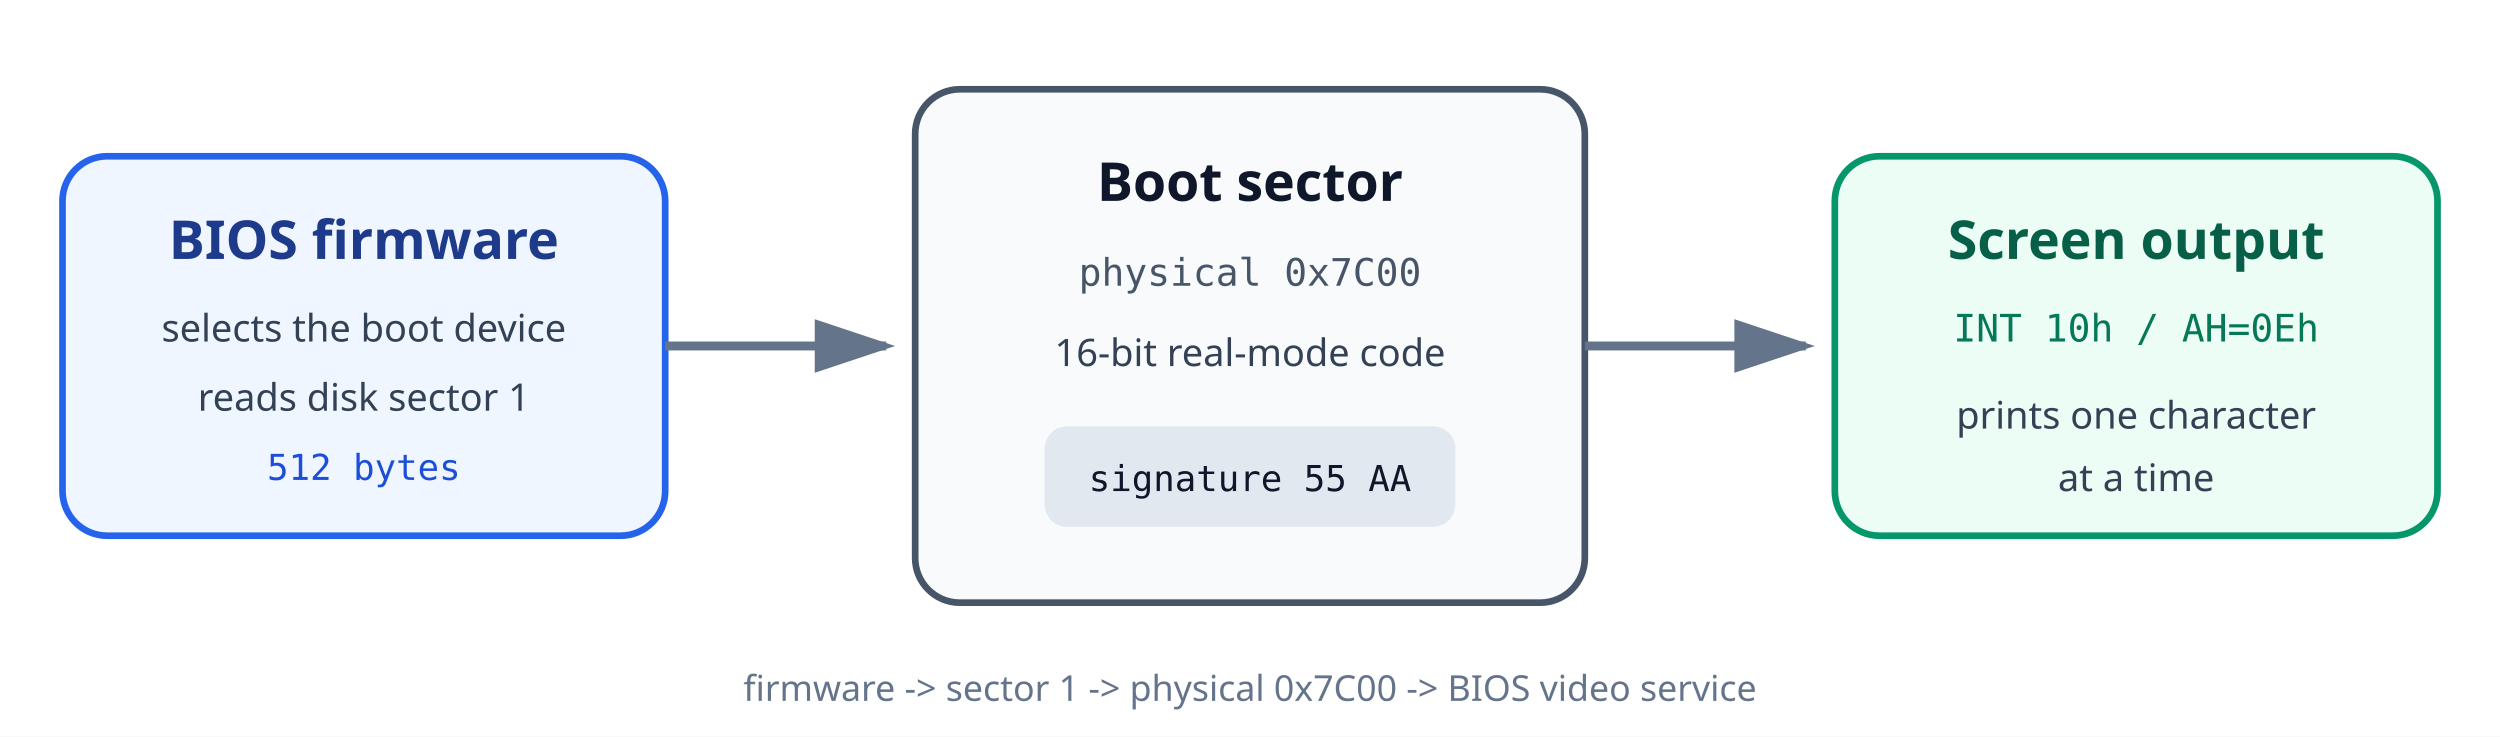
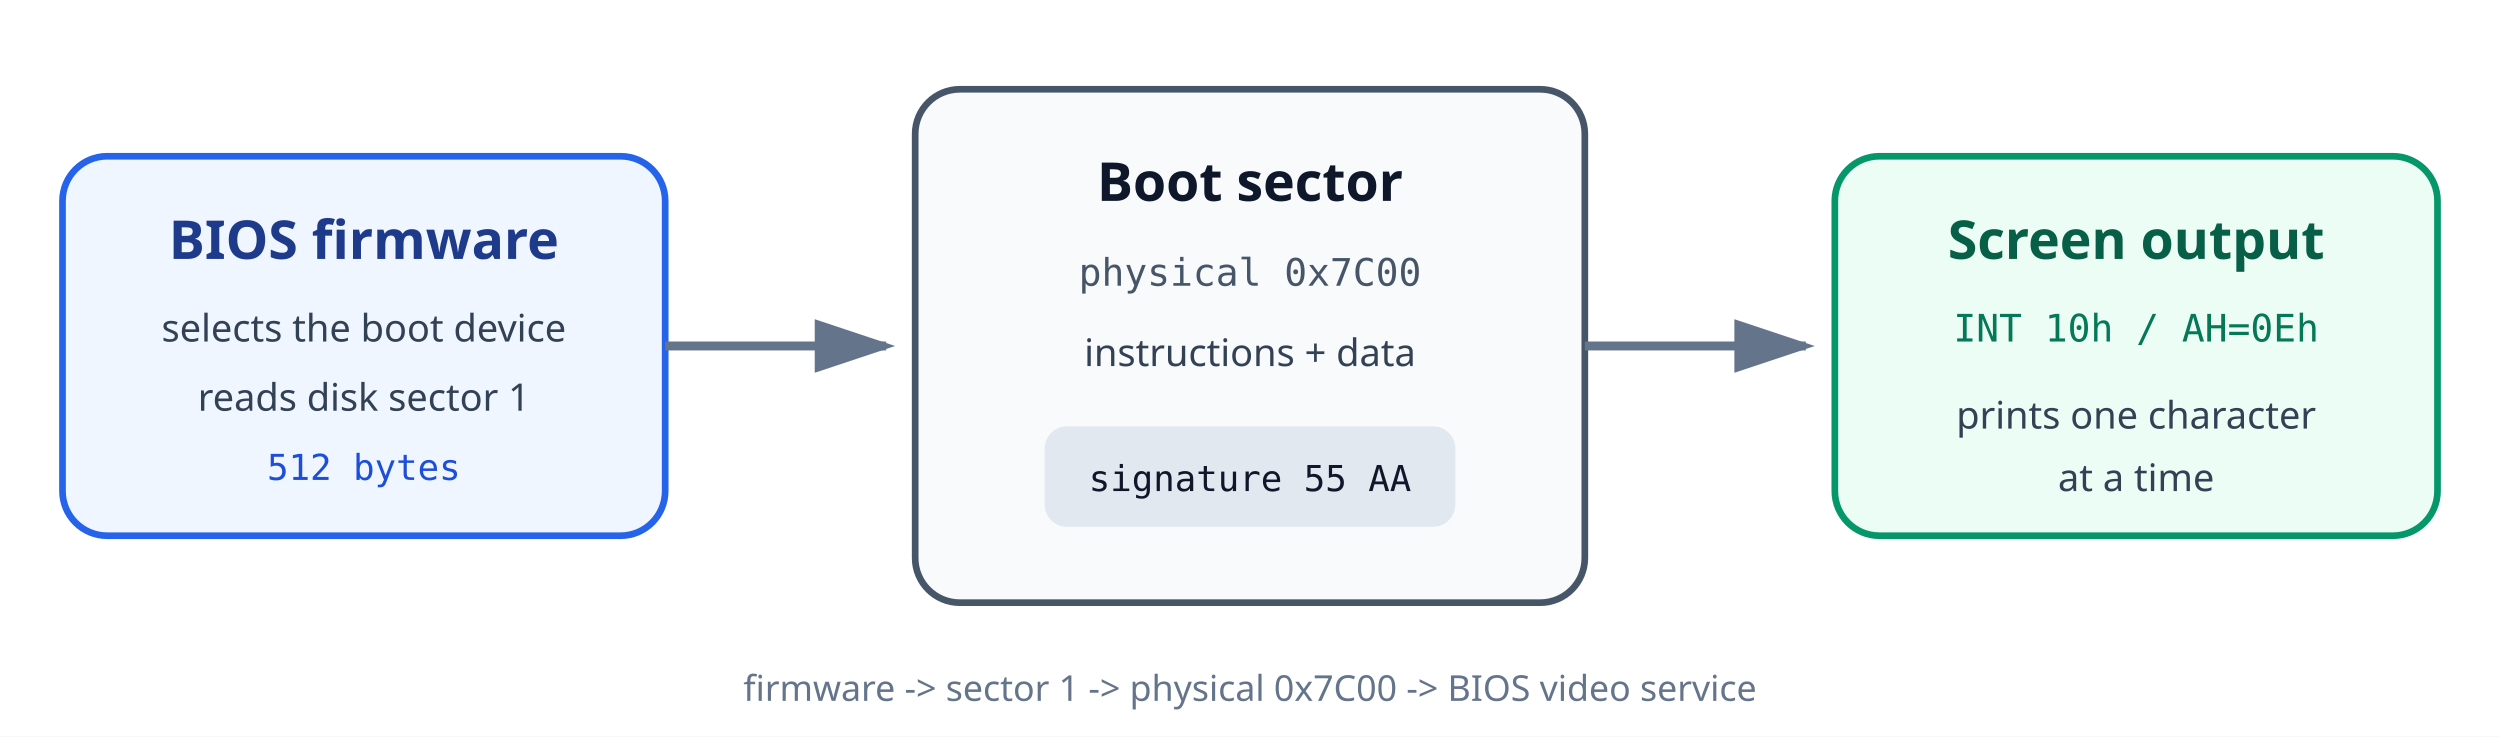
<svg xmlns="http://www.w3.org/2000/svg" viewBox="0 0 1120 330" width="1120" height="330" role="img" aria-labelledby="boot-flow-title boot-flow-desc">
  <defs>
    <marker id="flow-arrow" markerWidth="10" markerHeight="10" refX="8" refY="3" orient="auto" markerUnits="strokeWidth">
      <path d="M0,0 L0,6 L9,3 z" fill="#64748b" />
    </marker>
  </defs>
  <rect width="1120" height="330" fill="#ffffff" />
  <rect x="28" y="70" width="270" height="170" rx="20" fill="#eff6ff" stroke="#2563eb" stroke-width="3" />
  <text x="163" y="116" text-anchor="middle" font-family="system-ui, sans-serif" font-size="24" font-weight="700" fill="#1e3a8a">BIOS firmware</text>
  <text x="163" y="153" text-anchor="middle" font-family="system-ui, sans-serif" font-size="17" fill="#334155">selects the boot device</text>
  <text x="163" y="184" text-anchor="middle" font-family="system-ui, sans-serif" font-size="17" fill="#334155">reads disk sector 1</text>
  <text x="163" y="215" text-anchor="middle" font-family="ui-monospace, monospace" font-size="16" fill="#1d4ed8">512 bytes</text>
  <line x1="298" y1="155" x2="397" y2="155" stroke="#64748b" stroke-width="4" marker-end="url(#flow-arrow)" />
  <rect x="410" y="40" width="300" height="230" rx="20" fill="#f8fafc" stroke="#475569" stroke-width="3" />
  <text x="560" y="90" text-anchor="middle" font-family="system-ui, sans-serif" font-size="24" font-weight="700" fill="#0f172a">Boot sector</text>
  <text x="560" y="128" text-anchor="middle" font-family="ui-monospace, monospace" font-size="17" fill="#475569">physical 0x7C00</text>
-   <text x="560" y="164" text-anchor="middle" font-family="system-ui, sans-serif" font-size="17" fill="#334155">16-bit real-mode code</text>
+   <text x="560" y="164" text-anchor="middle" font-family="system-ui, sans-serif" font-size="17" fill="#334155">instructions + data</text>
  <rect x="468" y="191" width="184" height="45" rx="10" fill="#e2e8f0" />
  <text x="560" y="220" text-anchor="middle" font-family="ui-monospace, monospace" font-size="16" fill="#0f172a">signature 55 AA</text>
  <line x1="710" y1="155" x2="809" y2="155" stroke="#64748b" stroke-width="4" marker-end="url(#flow-arrow)" />
  <rect x="822" y="70" width="270" height="170" rx="20" fill="#ecfdf5" stroke="#059669" stroke-width="3" />
  <text x="957" y="116" text-anchor="middle" font-family="system-ui, sans-serif" font-size="24" font-weight="700" fill="#065f46">Screen output</text>
  <text x="957" y="153" text-anchor="middle" font-family="ui-monospace, monospace" font-size="17" fill="#047857">INT 10h / AH=0Eh</text>
  <text x="957" y="192" text-anchor="middle" font-family="system-ui, sans-serif" font-size="17" fill="#334155">prints one character</text>
  <text x="957" y="220" text-anchor="middle" font-family="system-ui, sans-serif" font-size="17" fill="#334155">at a time</text>
  <text x="560" y="314" text-anchor="middle" font-family="system-ui, sans-serif" font-size="16" fill="#64748b">firmware -&gt; sector 1 -&gt; physical 0x7C00 -&gt; BIOS video service</text>
</svg>
